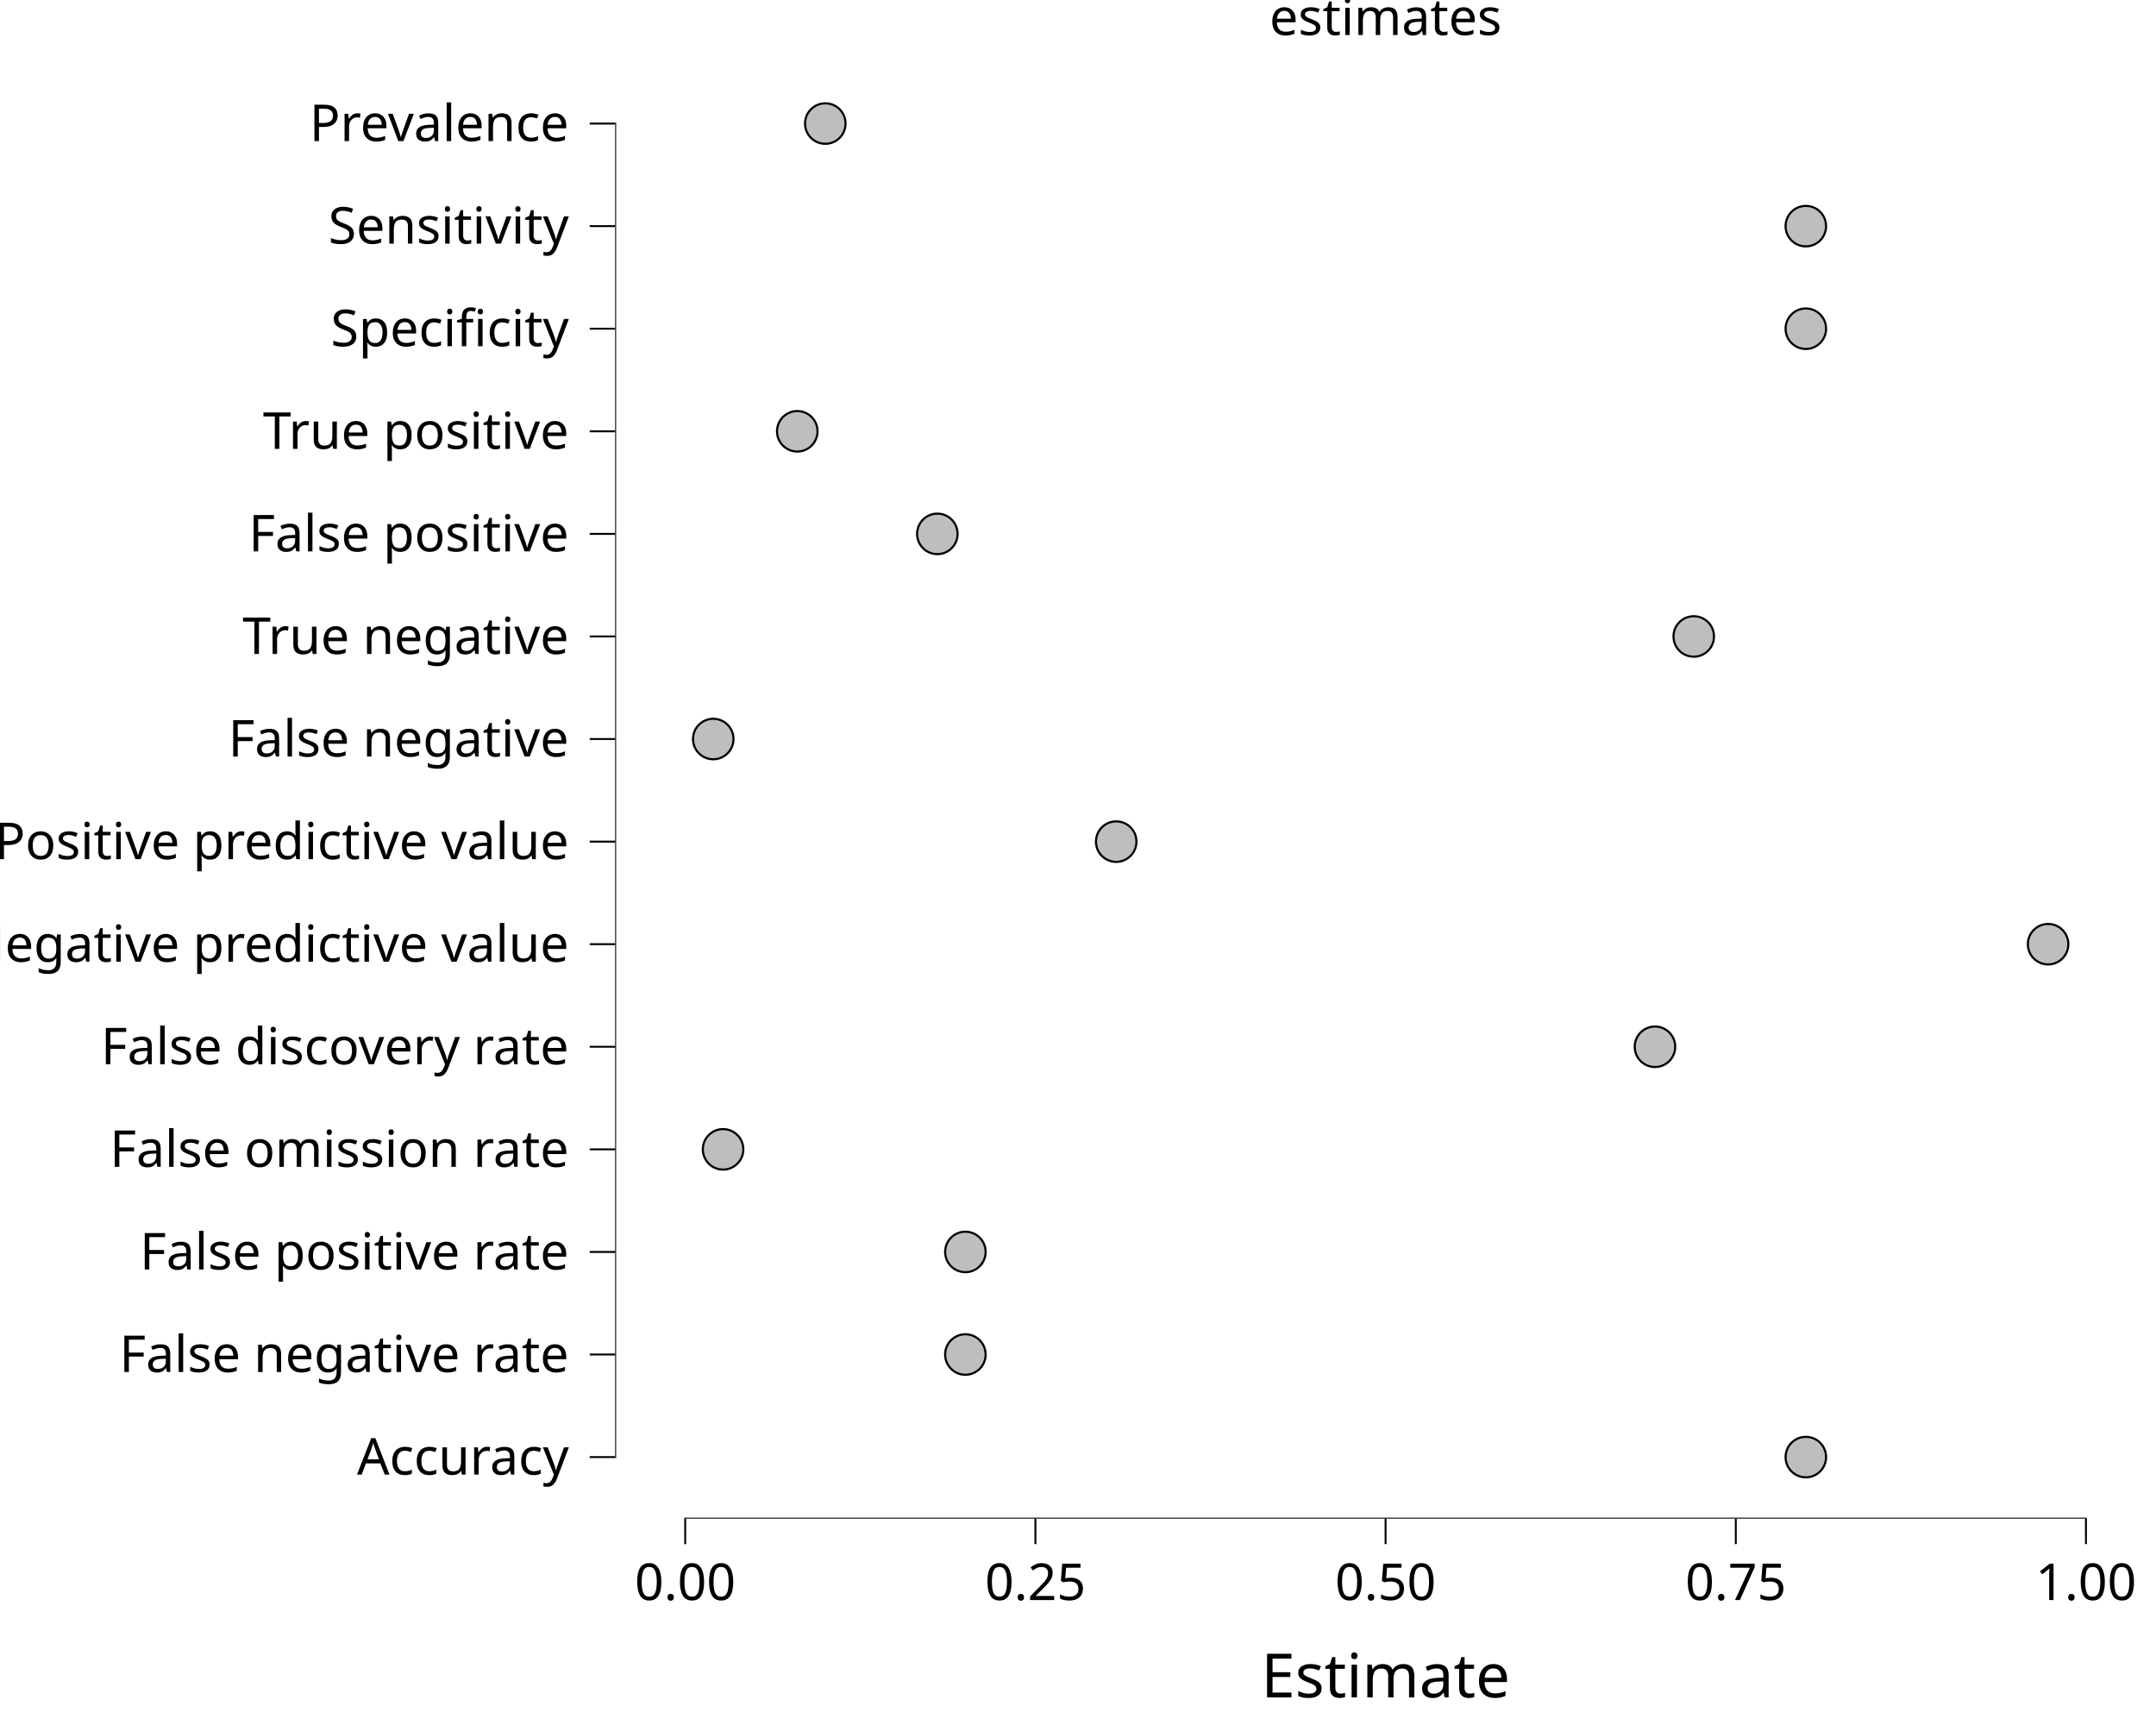
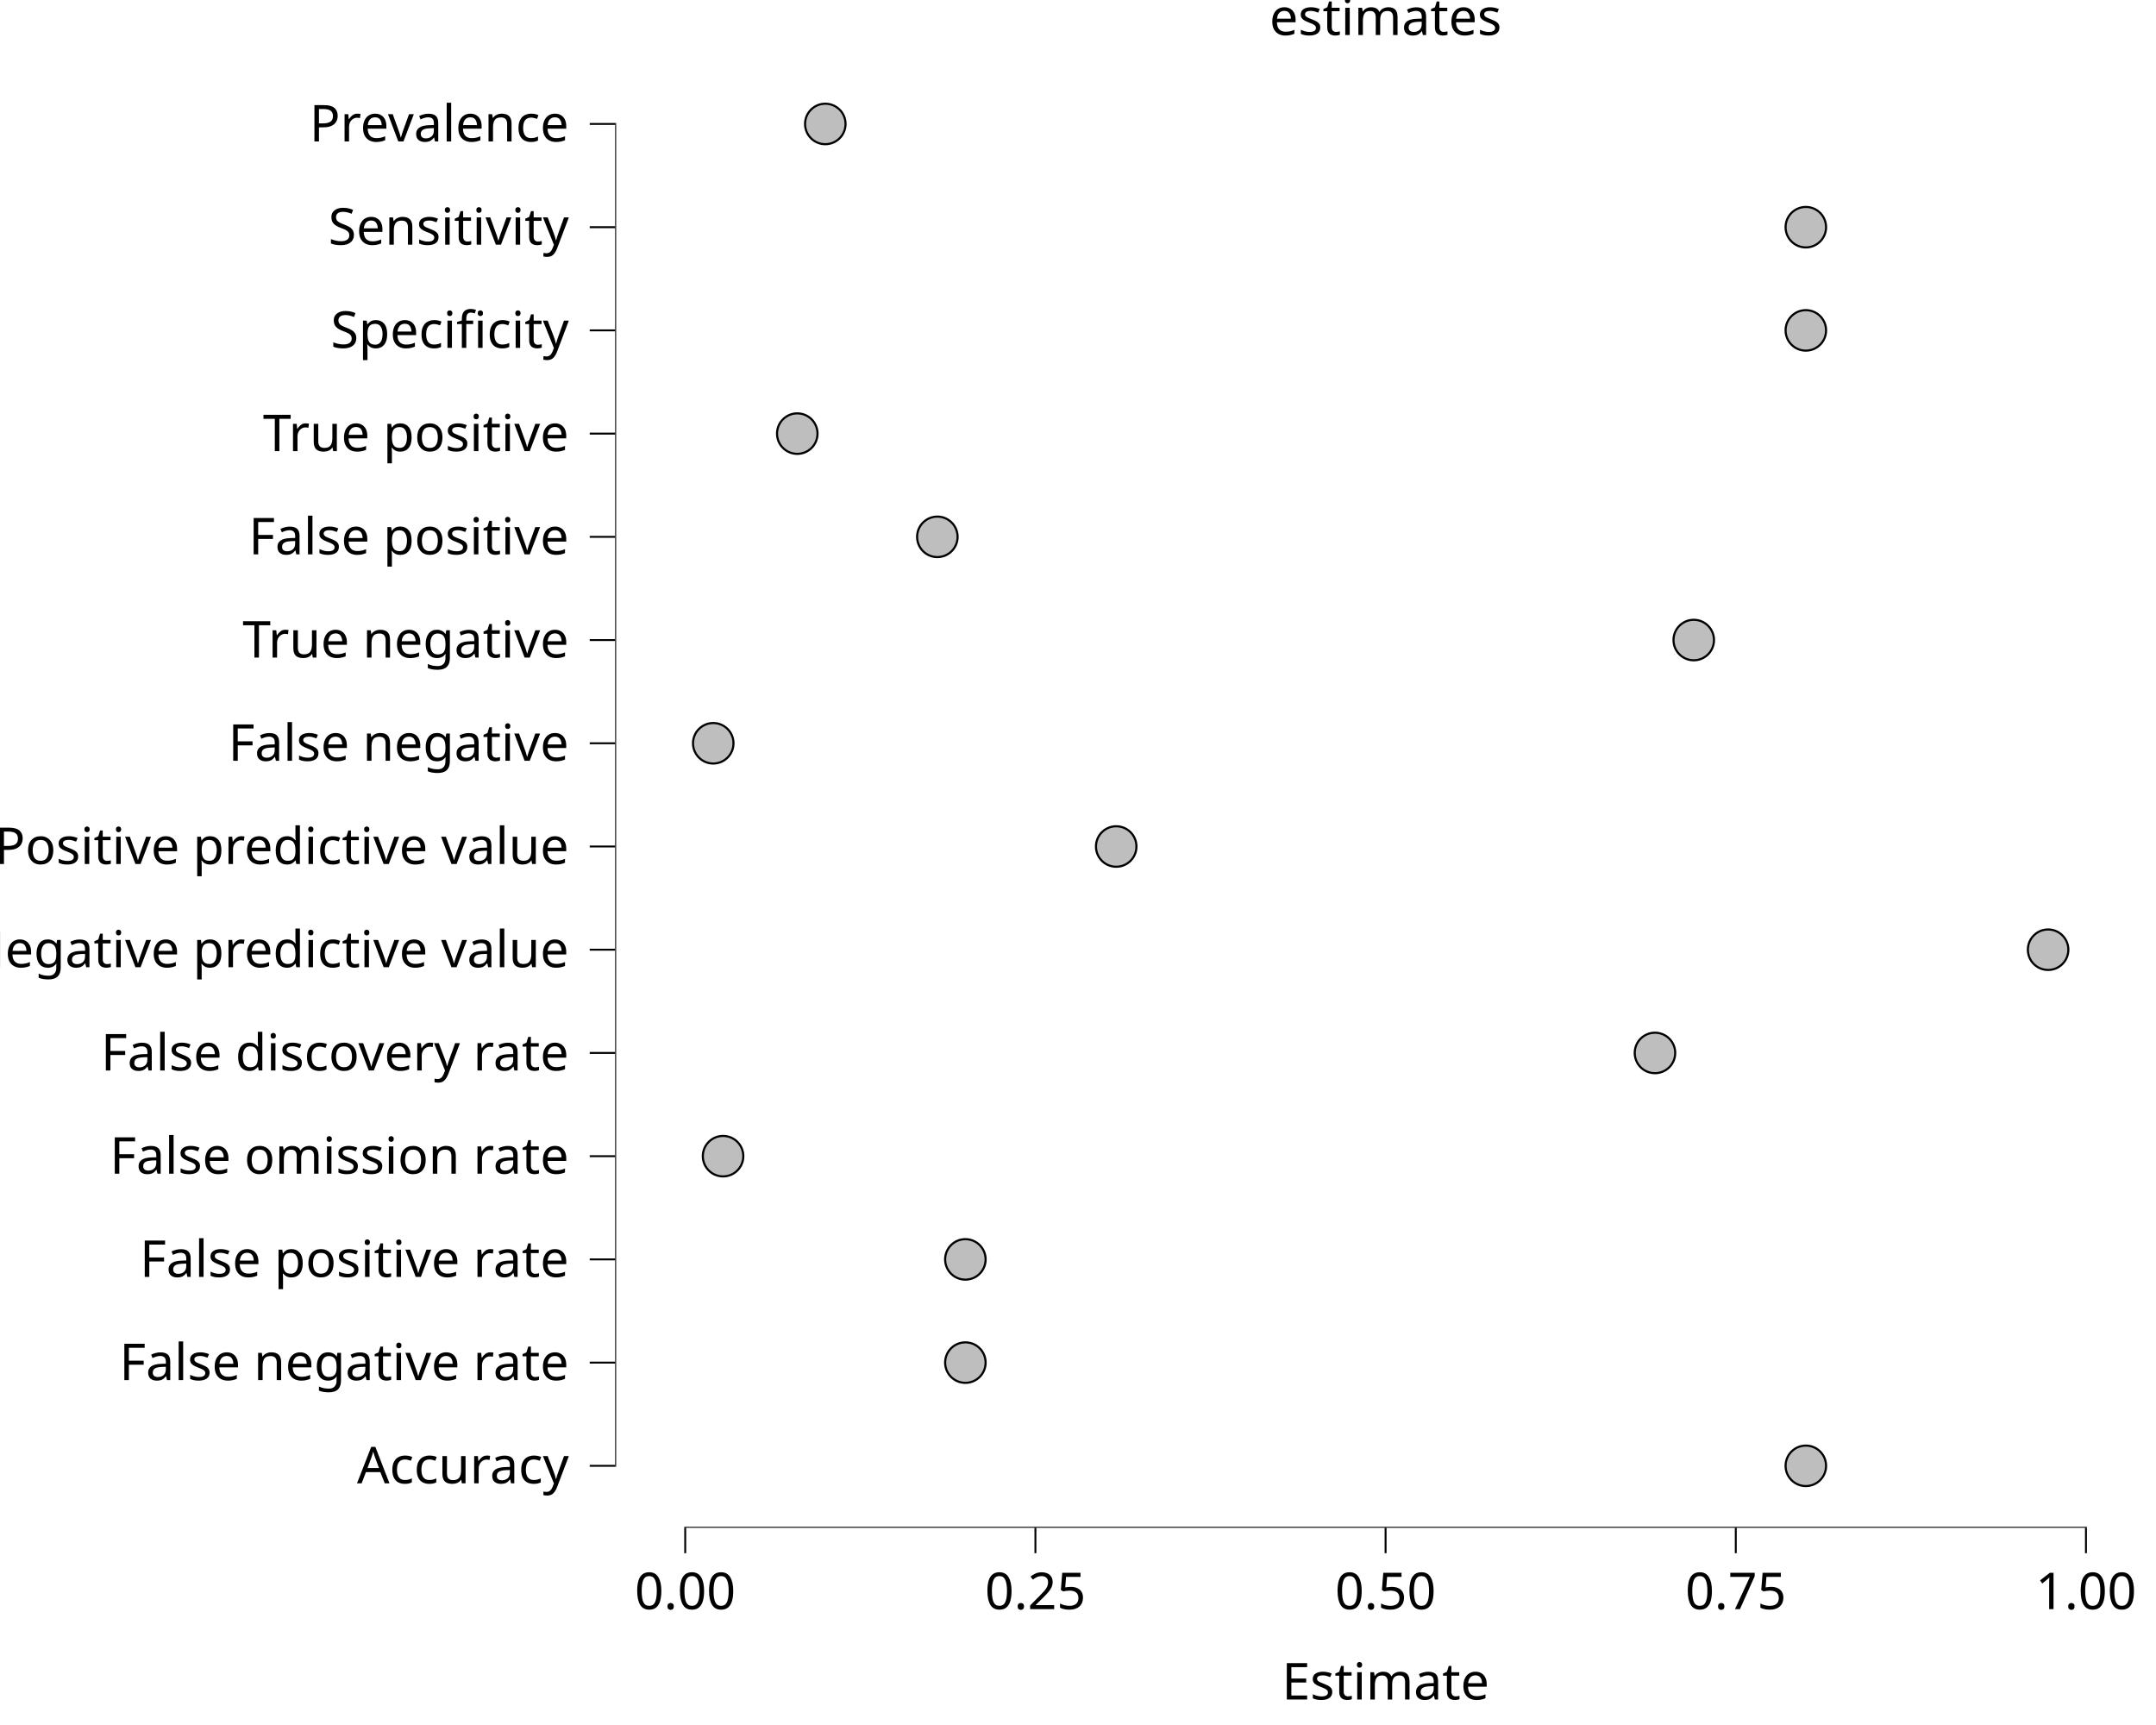
<svg xmlns="http://www.w3.org/2000/svg" class="svglite" data-engine-version="2.0" width="720.00pt" height="576.00pt" viewBox="0 0 720.00 576.00">
  <defs>
    <style type="text/css">
    .svglite line, .svglite polyline, .svglite polygon, .svglite path, .svglite rect, .svglite circle {
      fill: none;
      stroke: #000000;
      stroke-linecap: round;
      stroke-linejoin: round;
      stroke-miterlimit: 10.00;
    }
  </style>
  </defs>
  <rect width="100%" height="100%" style="stroke: none; fill: #FFFFFF;" />
  <defs>
    <clipPath id="cpMC4wMHw3MjAuMDB8MC4wMHw1NzYuMDA=">
      <rect x="0.00" y="0.00" width="720.00" height="576.00" />
    </clipPath>
  </defs>
  <g clip-path="url(#cpMC4wMHw3MjAuMDB8MC4wMHw1NzYuMDA=)">
    <rect x="0.00" y="0.00" width="720.00" height="576.00" style="stroke-width: 10.67; stroke: none;" />
  </g>
  <defs>
-     <clipPath id="cpMjA1LjQ0fDcyMC4wMHwyMC43MXw1MDcuMDk=">
-       <rect x="205.44" y="20.71" width="514.56" height="486.39" />
+     <clipPath id="cpMjA1LjQ0fDcyMC4wMHwyMC43MXw1MTAuMTQ=">
+       <rect x="205.44" y="20.71" width="514.56" height="489.43" />
    </clipPath>
  </defs>
-   <g clip-path="url(#cpMjA1LjQ0fDcyMC4wMHwyMC43MXw1MDcuMDk=)">
-     <rect x="205.44" y="20.71" width="514.56" height="486.39" style="stroke-width: 10.67; stroke: none;" />
-     <circle cx="275.61" cy="41.26" r="6.76" style="stroke-width: 0.71; fill: #BEBEBE;" />
-     <circle cx="603.06" cy="75.51" r="6.76" style="stroke-width: 0.71; fill: #BEBEBE;" />
-     <circle cx="603.06" cy="109.76" r="6.76" style="stroke-width: 0.71; fill: #BEBEBE;" />
-     <circle cx="266.25" cy="144.02" r="6.76" style="stroke-width: 0.71; fill: #BEBEBE;" />
-     <circle cx="313.03" cy="178.27" r="6.76" style="stroke-width: 0.71; fill: #BEBEBE;" />
-     <circle cx="565.63" cy="212.52" r="6.76" style="stroke-width: 0.71; fill: #BEBEBE;" />
-     <circle cx="238.19" cy="246.77" r="6.76" style="stroke-width: 0.71; fill: #BEBEBE;" />
-     <circle cx="372.76" cy="281.03" r="6.76" style="stroke-width: 0.71; fill: #BEBEBE;" />
-     <circle cx="683.97" cy="315.28" r="6.76" style="stroke-width: 0.71; fill: #BEBEBE;" />
-     <circle cx="552.68" cy="349.53" r="6.76" style="stroke-width: 0.71; fill: #BEBEBE;" />
-     <circle cx="241.47" cy="383.78" r="6.76" style="stroke-width: 0.71; fill: #BEBEBE;" />
-     <circle cx="322.39" cy="418.04" r="6.76" style="stroke-width: 0.71; fill: #BEBEBE;" />
-     <circle cx="322.39" cy="452.29" r="6.76" style="stroke-width: 0.71; fill: #BEBEBE;" />
-     <circle cx="603.06" cy="486.54" r="6.76" style="stroke-width: 0.71; fill: #BEBEBE;" />
-     <line x1="228.51" y1="507.09" x2="696.93" y2="507.09" style="stroke-width: 0.64; stroke-linecap: butt;" />
-     <line x1="205.44" y1="486.86" x2="205.44" y2="40.94" style="stroke-width: 0.64; stroke-linecap: butt;" />
-     <rect x="205.44" y="20.71" width="514.56" height="486.39" style="stroke-width: 0.00; stroke: none;" />
+   <g clip-path="url(#cpMjA1LjQ0fDcyMC4wMHwyMC43MXw1MTAuMTQ=)">
+     <rect x="205.44" y="20.71" width="514.56" height="489.43" style="stroke-width: 10.67; stroke: none;" />
+     <circle cx="275.61" cy="41.39" r="6.76" style="stroke-width: 0.71; fill: #BEBEBE;" />
+     <circle cx="603.06" cy="75.86" r="6.76" style="stroke-width: 0.71; fill: #BEBEBE;" />
+     <circle cx="603.06" cy="110.32" r="6.76" style="stroke-width: 0.71; fill: #BEBEBE;" />
+     <circle cx="266.25" cy="144.79" r="6.76" style="stroke-width: 0.71; fill: #BEBEBE;" />
+     <circle cx="313.03" cy="179.26" r="6.76" style="stroke-width: 0.71; fill: #BEBEBE;" />
+     <circle cx="565.63" cy="213.72" r="6.76" style="stroke-width: 0.71; fill: #BEBEBE;" />
+     <circle cx="238.19" cy="248.19" r="6.76" style="stroke-width: 0.71; fill: #BEBEBE;" />
+     <circle cx="372.76" cy="282.66" r="6.76" style="stroke-width: 0.71; fill: #BEBEBE;" />
+     <circle cx="683.97" cy="317.12" r="6.76" style="stroke-width: 0.71; fill: #BEBEBE;" />
+     <circle cx="552.68" cy="351.59" r="6.76" style="stroke-width: 0.71; fill: #BEBEBE;" />
+     <circle cx="241.47" cy="386.06" r="6.76" style="stroke-width: 0.71; fill: #BEBEBE;" />
+     <circle cx="322.39" cy="420.53" r="6.76" style="stroke-width: 0.71; fill: #BEBEBE;" />
+     <circle cx="322.39" cy="454.99" r="6.76" style="stroke-width: 0.71; fill: #BEBEBE;" />
+     <circle cx="603.06" cy="489.46" r="6.76" style="stroke-width: 0.71; fill: #BEBEBE;" />
+     <line x1="228.51" y1="510.14" x2="696.93" y2="510.14" style="stroke-width: 0.64; stroke-linecap: butt;" />
+     <line x1="205.44" y1="489.78" x2="205.44" y2="41.07" style="stroke-width: 0.64; stroke-linecap: butt;" />
+     <rect x="205.44" y="20.71" width="514.56" height="489.43" style="stroke-width: 0.00; stroke: none;" />
  </g>
  <g clip-path="url(#cpMC4wMHw3MjAuMDB8MC4wMHw1NzYuMDA=)">
-     <polyline points="205.44,507.09 205.44,20.71 " style="stroke-width: 0.00; stroke: none; stroke-linecap: butt;" />
-     <text x="189.96" y="492.39" text-anchor="end" style="font-size: 17.00px; font-family: sans;" textLength="69.94px" lengthAdjust="spacingAndGlyphs">Accuracy</text>
-     <text x="189.96" y="458.14" text-anchor="end" style="font-size: 17.00px; font-family: sans;" textLength="144.60px" lengthAdjust="spacingAndGlyphs">False negative rate</text>
-     <text x="189.96" y="423.89" text-anchor="end" style="font-size: 17.00px; font-family: sans;" textLength="137.97px" lengthAdjust="spacingAndGlyphs">False positive rate</text>
-     <text x="189.96" y="389.63" text-anchor="end" style="font-size: 17.00px; font-family: sans;" textLength="147.41px" lengthAdjust="spacingAndGlyphs">False omission rate</text>
-     <text x="189.96" y="355.38" text-anchor="end" style="font-size: 17.00px; font-family: sans;" textLength="152.14px" lengthAdjust="spacingAndGlyphs">False discovery rate</text>
-     <text x="189.96" y="321.13" text-anchor="end" style="font-size: 17.00px; font-family: sans;" textLength="189.96px" lengthAdjust="spacingAndGlyphs">Negative predictive value</text>
-     <text x="189.96" y="286.88" text-anchor="end" style="font-size: 17.00px; font-family: sans;" textLength="182.40px" lengthAdjust="spacingAndGlyphs">Positive predictive value</text>
-     <text x="189.96" y="252.62" text-anchor="end" style="font-size: 17.00px; font-family: sans;" textLength="110.58px" lengthAdjust="spacingAndGlyphs">False negative</text>
-     <text x="189.96" y="218.37" text-anchor="end" style="font-size: 17.00px; font-family: sans;" textLength="103.96px" lengthAdjust="spacingAndGlyphs">True negative</text>
-     <text x="189.96" y="184.12" text-anchor="end" style="font-size: 17.00px; font-family: sans;" textLength="103.95px" lengthAdjust="spacingAndGlyphs">False positive</text>
-     <text x="189.96" y="149.87" text-anchor="end" style="font-size: 17.00px; font-family: sans;" textLength="97.33px" lengthAdjust="spacingAndGlyphs">True positive</text>
-     <text x="189.96" y="115.61" text-anchor="end" style="font-size: 17.00px; font-family: sans;" textLength="76.54px" lengthAdjust="spacingAndGlyphs">Specificity</text>
-     <text x="189.96" y="81.36" text-anchor="end" style="font-size: 17.00px; font-family: sans;" textLength="76.54px" lengthAdjust="spacingAndGlyphs">Sensitivity</text>
-     <text x="189.96" y="47.11" text-anchor="end" style="font-size: 17.00px; font-family: sans;" textLength="85.07px" lengthAdjust="spacingAndGlyphs">Prevalence</text>
-     <polyline points="196.94,486.54 205.44,486.54 " style="stroke-width: 0.64; stroke-linecap: butt;" />
-     <polyline points="196.94,452.29 205.44,452.29 " style="stroke-width: 0.64; stroke-linecap: butt;" />
-     <polyline points="196.94,418.04 205.44,418.04 " style="stroke-width: 0.64; stroke-linecap: butt;" />
-     <polyline points="196.94,383.78 205.44,383.78 " style="stroke-width: 0.64; stroke-linecap: butt;" />
-     <polyline points="196.94,349.53 205.44,349.53 " style="stroke-width: 0.64; stroke-linecap: butt;" />
-     <polyline points="196.94,315.28 205.44,315.28 " style="stroke-width: 0.64; stroke-linecap: butt;" />
-     <polyline points="196.94,281.03 205.44,281.03 " style="stroke-width: 0.64; stroke-linecap: butt;" />
-     <polyline points="196.94,246.77 205.44,246.77 " style="stroke-width: 0.64; stroke-linecap: butt;" />
-     <polyline points="196.94,212.52 205.44,212.52 " style="stroke-width: 0.64; stroke-linecap: butt;" />
-     <polyline points="196.94,178.27 205.44,178.27 " style="stroke-width: 0.64; stroke-linecap: butt;" />
-     <polyline points="196.94,144.02 205.44,144.02 " style="stroke-width: 0.64; stroke-linecap: butt;" />
-     <polyline points="196.94,109.76 205.44,109.76 " style="stroke-width: 0.64; stroke-linecap: butt;" />
-     <polyline points="196.94,75.51 205.44,75.51 " style="stroke-width: 0.64; stroke-linecap: butt;" />
-     <polyline points="196.94,41.26 205.44,41.26 " style="stroke-width: 0.64; stroke-linecap: butt;" />
-     <polyline points="205.44,507.09 720.00,507.09 " style="stroke-width: 0.00; stroke: none; stroke-linecap: butt;" />
-     <polyline points="228.83,515.60 228.83,507.09 " style="stroke-width: 0.64; stroke-linecap: butt;" />
-     <polyline points="345.78,515.60 345.78,507.09 " style="stroke-width: 0.64; stroke-linecap: butt;" />
-     <polyline points="462.72,515.60 462.72,507.09 " style="stroke-width: 0.64; stroke-linecap: butt;" />
-     <polyline points="579.67,515.60 579.67,507.09 " style="stroke-width: 0.64; stroke-linecap: butt;" />
-     <polyline points="696.61,515.60 696.61,507.09 " style="stroke-width: 0.64; stroke-linecap: butt;" />
-     <text x="228.83" y="534.27" text-anchor="middle" style="font-size: 17.00px; font-family: sans;" textLength="33.09px" lengthAdjust="spacingAndGlyphs">0.00</text>
-     <text x="345.78" y="534.27" text-anchor="middle" style="font-size: 17.00px; font-family: sans;" textLength="33.09px" lengthAdjust="spacingAndGlyphs">0.25</text>
-     <text x="462.72" y="534.27" text-anchor="middle" style="font-size: 17.00px; font-family: sans;" textLength="33.09px" lengthAdjust="spacingAndGlyphs">0.50</text>
-     <text x="579.67" y="534.27" text-anchor="middle" style="font-size: 17.00px; font-family: sans;" textLength="33.09px" lengthAdjust="spacingAndGlyphs">0.75</text>
-     <text x="696.61" y="534.27" text-anchor="middle" style="font-size: 17.00px; font-family: sans;" textLength="33.09px" lengthAdjust="spacingAndGlyphs">1.00</text>
-     <text x="462.72" y="566.78" text-anchor="middle" style="font-size: 20.40px; font-family: sans;" textLength="79.38px" lengthAdjust="spacingAndGlyphs">Estimate</text>
+     <polyline points="205.44,510.14 205.44,20.71 " style="stroke-width: 0.00; stroke: none; stroke-linecap: butt;" />
+     <text x="189.96" y="495.31" text-anchor="end" style="font-size: 17.00px; font-family: sans;" textLength="69.94px" lengthAdjust="spacingAndGlyphs">Accuracy</text>
+     <text x="189.96" y="460.84" text-anchor="end" style="font-size: 17.00px; font-family: sans;" textLength="144.60px" lengthAdjust="spacingAndGlyphs">False negative rate</text>
+     <text x="189.96" y="426.38" text-anchor="end" style="font-size: 17.00px; font-family: sans;" textLength="137.97px" lengthAdjust="spacingAndGlyphs">False positive rate</text>
+     <text x="189.96" y="391.91" text-anchor="end" style="font-size: 17.00px; font-family: sans;" textLength="147.41px" lengthAdjust="spacingAndGlyphs">False omission rate</text>
+     <text x="189.96" y="357.44" text-anchor="end" style="font-size: 17.00px; font-family: sans;" textLength="152.14px" lengthAdjust="spacingAndGlyphs">False discovery rate</text>
+     <text x="189.96" y="322.97" text-anchor="end" style="font-size: 17.00px; font-family: sans;" textLength="189.96px" lengthAdjust="spacingAndGlyphs">Negative predictive value</text>
+     <text x="189.96" y="288.51" text-anchor="end" style="font-size: 17.00px; font-family: sans;" textLength="182.40px" lengthAdjust="spacingAndGlyphs">Positive predictive value</text>
+     <text x="189.96" y="254.04" text-anchor="end" style="font-size: 17.00px; font-family: sans;" textLength="110.58px" lengthAdjust="spacingAndGlyphs">False negative</text>
+     <text x="189.96" y="219.57" text-anchor="end" style="font-size: 17.00px; font-family: sans;" textLength="103.96px" lengthAdjust="spacingAndGlyphs">True negative</text>
+     <text x="189.96" y="185.11" text-anchor="end" style="font-size: 17.00px; font-family: sans;" textLength="103.95px" lengthAdjust="spacingAndGlyphs">False positive</text>
+     <text x="189.96" y="150.64" text-anchor="end" style="font-size: 17.00px; font-family: sans;" textLength="97.33px" lengthAdjust="spacingAndGlyphs">True positive</text>
+     <text x="189.96" y="116.17" text-anchor="end" style="font-size: 17.00px; font-family: sans;" textLength="76.54px" lengthAdjust="spacingAndGlyphs">Specificity</text>
+     <text x="189.96" y="81.70" text-anchor="end" style="font-size: 17.00px; font-family: sans;" textLength="76.54px" lengthAdjust="spacingAndGlyphs">Sensitivity</text>
+     <text x="189.96" y="47.24" text-anchor="end" style="font-size: 17.00px; font-family: sans;" textLength="85.07px" lengthAdjust="spacingAndGlyphs">Prevalence</text>
+     <polyline points="196.94,489.46 205.44,489.46 " style="stroke-width: 0.64; stroke-linecap: butt;" />
+     <polyline points="196.94,454.99 205.44,454.99 " style="stroke-width: 0.64; stroke-linecap: butt;" />
+     <polyline points="196.94,420.53 205.44,420.53 " style="stroke-width: 0.64; stroke-linecap: butt;" />
+     <polyline points="196.94,386.06 205.44,386.06 " style="stroke-width: 0.64; stroke-linecap: butt;" />
+     <polyline points="196.94,351.59 205.44,351.59 " style="stroke-width: 0.64; stroke-linecap: butt;" />
+     <polyline points="196.94,317.12 205.44,317.12 " style="stroke-width: 0.64; stroke-linecap: butt;" />
+     <polyline points="196.94,282.66 205.44,282.66 " style="stroke-width: 0.64; stroke-linecap: butt;" />
+     <polyline points="196.94,248.19 205.44,248.19 " style="stroke-width: 0.64; stroke-linecap: butt;" />
+     <polyline points="196.94,213.72 205.44,213.72 " style="stroke-width: 0.64; stroke-linecap: butt;" />
+     <polyline points="196.94,179.26 205.44,179.26 " style="stroke-width: 0.64; stroke-linecap: butt;" />
+     <polyline points="196.94,144.79 205.44,144.79 " style="stroke-width: 0.64; stroke-linecap: butt;" />
+     <polyline points="196.94,110.32 205.44,110.32 " style="stroke-width: 0.64; stroke-linecap: butt;" />
+     <polyline points="196.94,75.86 205.44,75.86 " style="stroke-width: 0.64; stroke-linecap: butt;" />
+     <polyline points="196.94,41.39 205.44,41.39 " style="stroke-width: 0.64; stroke-linecap: butt;" />
+     <polyline points="205.44,510.14 720.00,510.14 " style="stroke-width: 0.00; stroke: none; stroke-linecap: butt;" />
+     <polyline points="228.83,518.64 228.83,510.14 " style="stroke-width: 0.64; stroke-linecap: butt;" />
+     <polyline points="345.78,518.64 345.78,510.14 " style="stroke-width: 0.64; stroke-linecap: butt;" />
+     <polyline points="462.72,518.64 462.72,510.14 " style="stroke-width: 0.64; stroke-linecap: butt;" />
+     <polyline points="579.67,518.64 579.67,510.14 " style="stroke-width: 0.64; stroke-linecap: butt;" />
+     <polyline points="696.61,518.64 696.61,510.14 " style="stroke-width: 0.64; stroke-linecap: butt;" />
+     <text x="228.83" y="537.32" text-anchor="middle" style="font-size: 17.00px; font-family: sans;" textLength="33.09px" lengthAdjust="spacingAndGlyphs">0.00</text>
+     <text x="345.78" y="537.32" text-anchor="middle" style="font-size: 17.00px; font-family: sans;" textLength="33.09px" lengthAdjust="spacingAndGlyphs">0.25</text>
+     <text x="462.72" y="537.32" text-anchor="middle" style="font-size: 17.00px; font-family: sans;" textLength="33.09px" lengthAdjust="spacingAndGlyphs">0.50</text>
+     <text x="579.67" y="537.32" text-anchor="middle" style="font-size: 17.00px; font-family: sans;" textLength="33.09px" lengthAdjust="spacingAndGlyphs">0.75</text>
+     <text x="696.61" y="537.32" text-anchor="middle" style="font-size: 17.00px; font-family: sans;" textLength="33.09px" lengthAdjust="spacingAndGlyphs">1.00</text>
+     <text x="462.72" y="567.49" text-anchor="middle" style="font-size: 17.00px; font-family: sans;" textLength="66.15px" lengthAdjust="spacingAndGlyphs">Estimate</text>
    <text x="462.72" y="11.70" text-anchor="middle" style="font-size: 17.00px; font-family: sans;" textLength="72.77px" lengthAdjust="spacingAndGlyphs">estimates</text>
  </g>
</svg>
